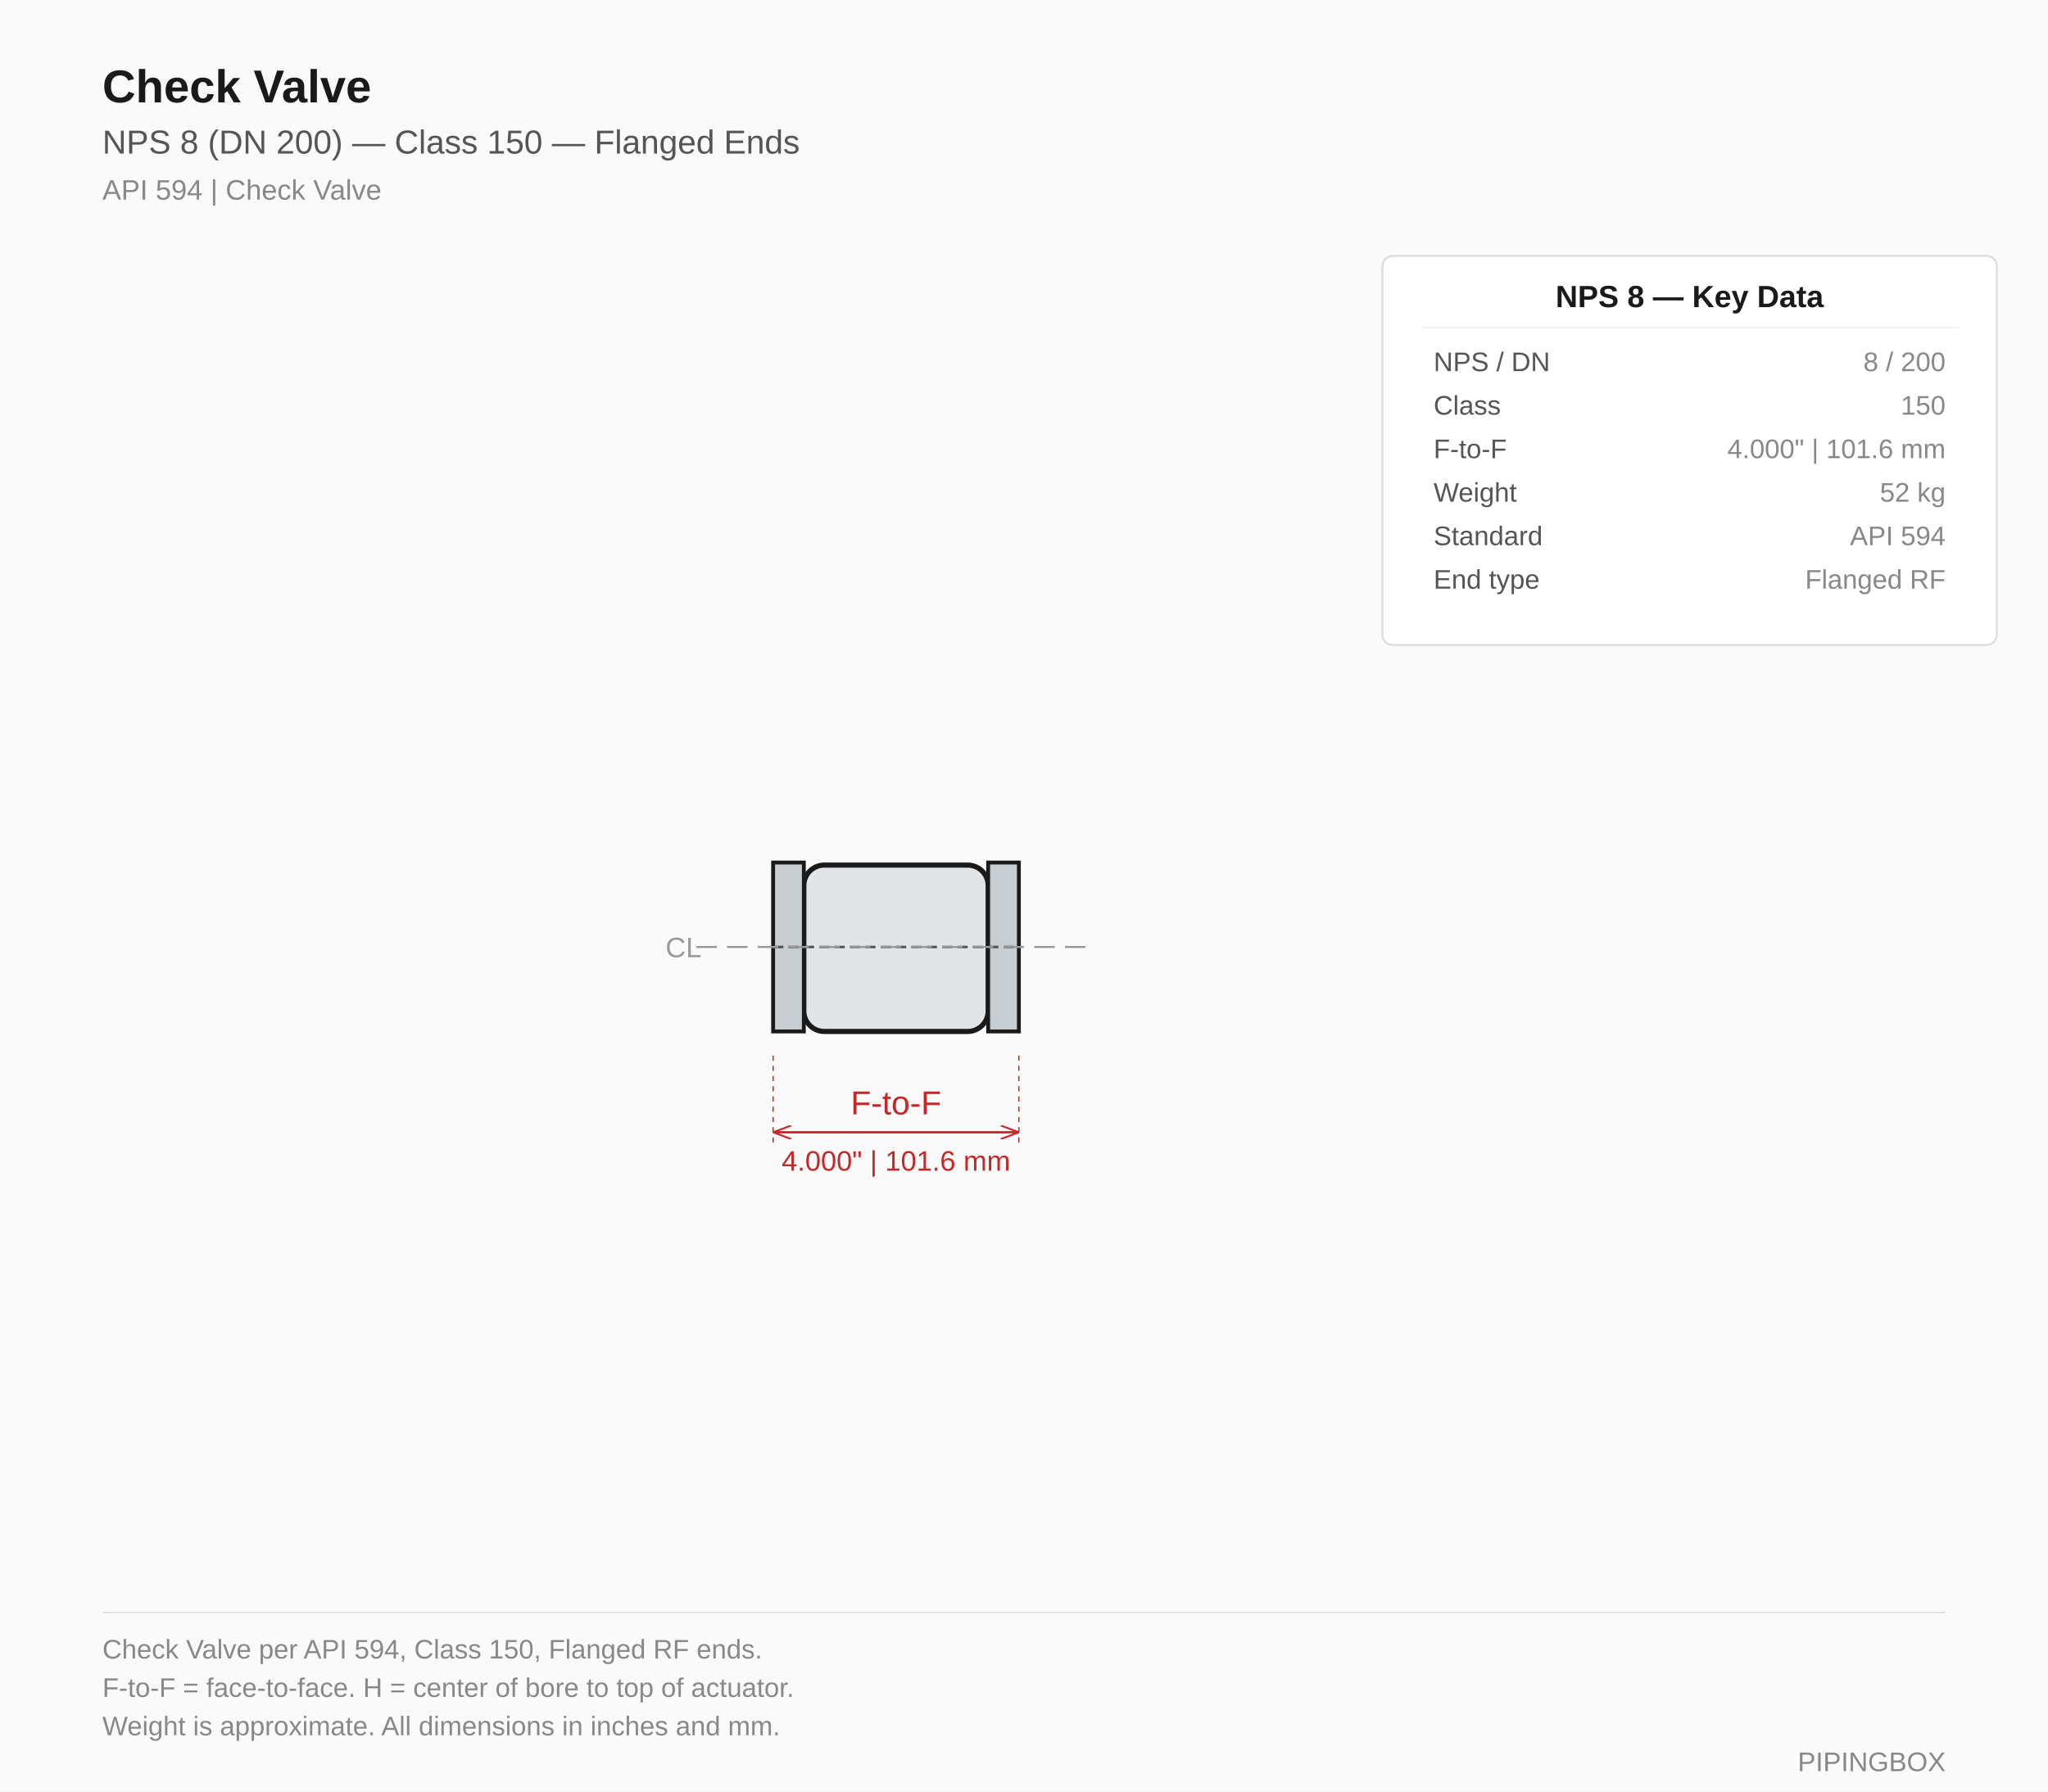
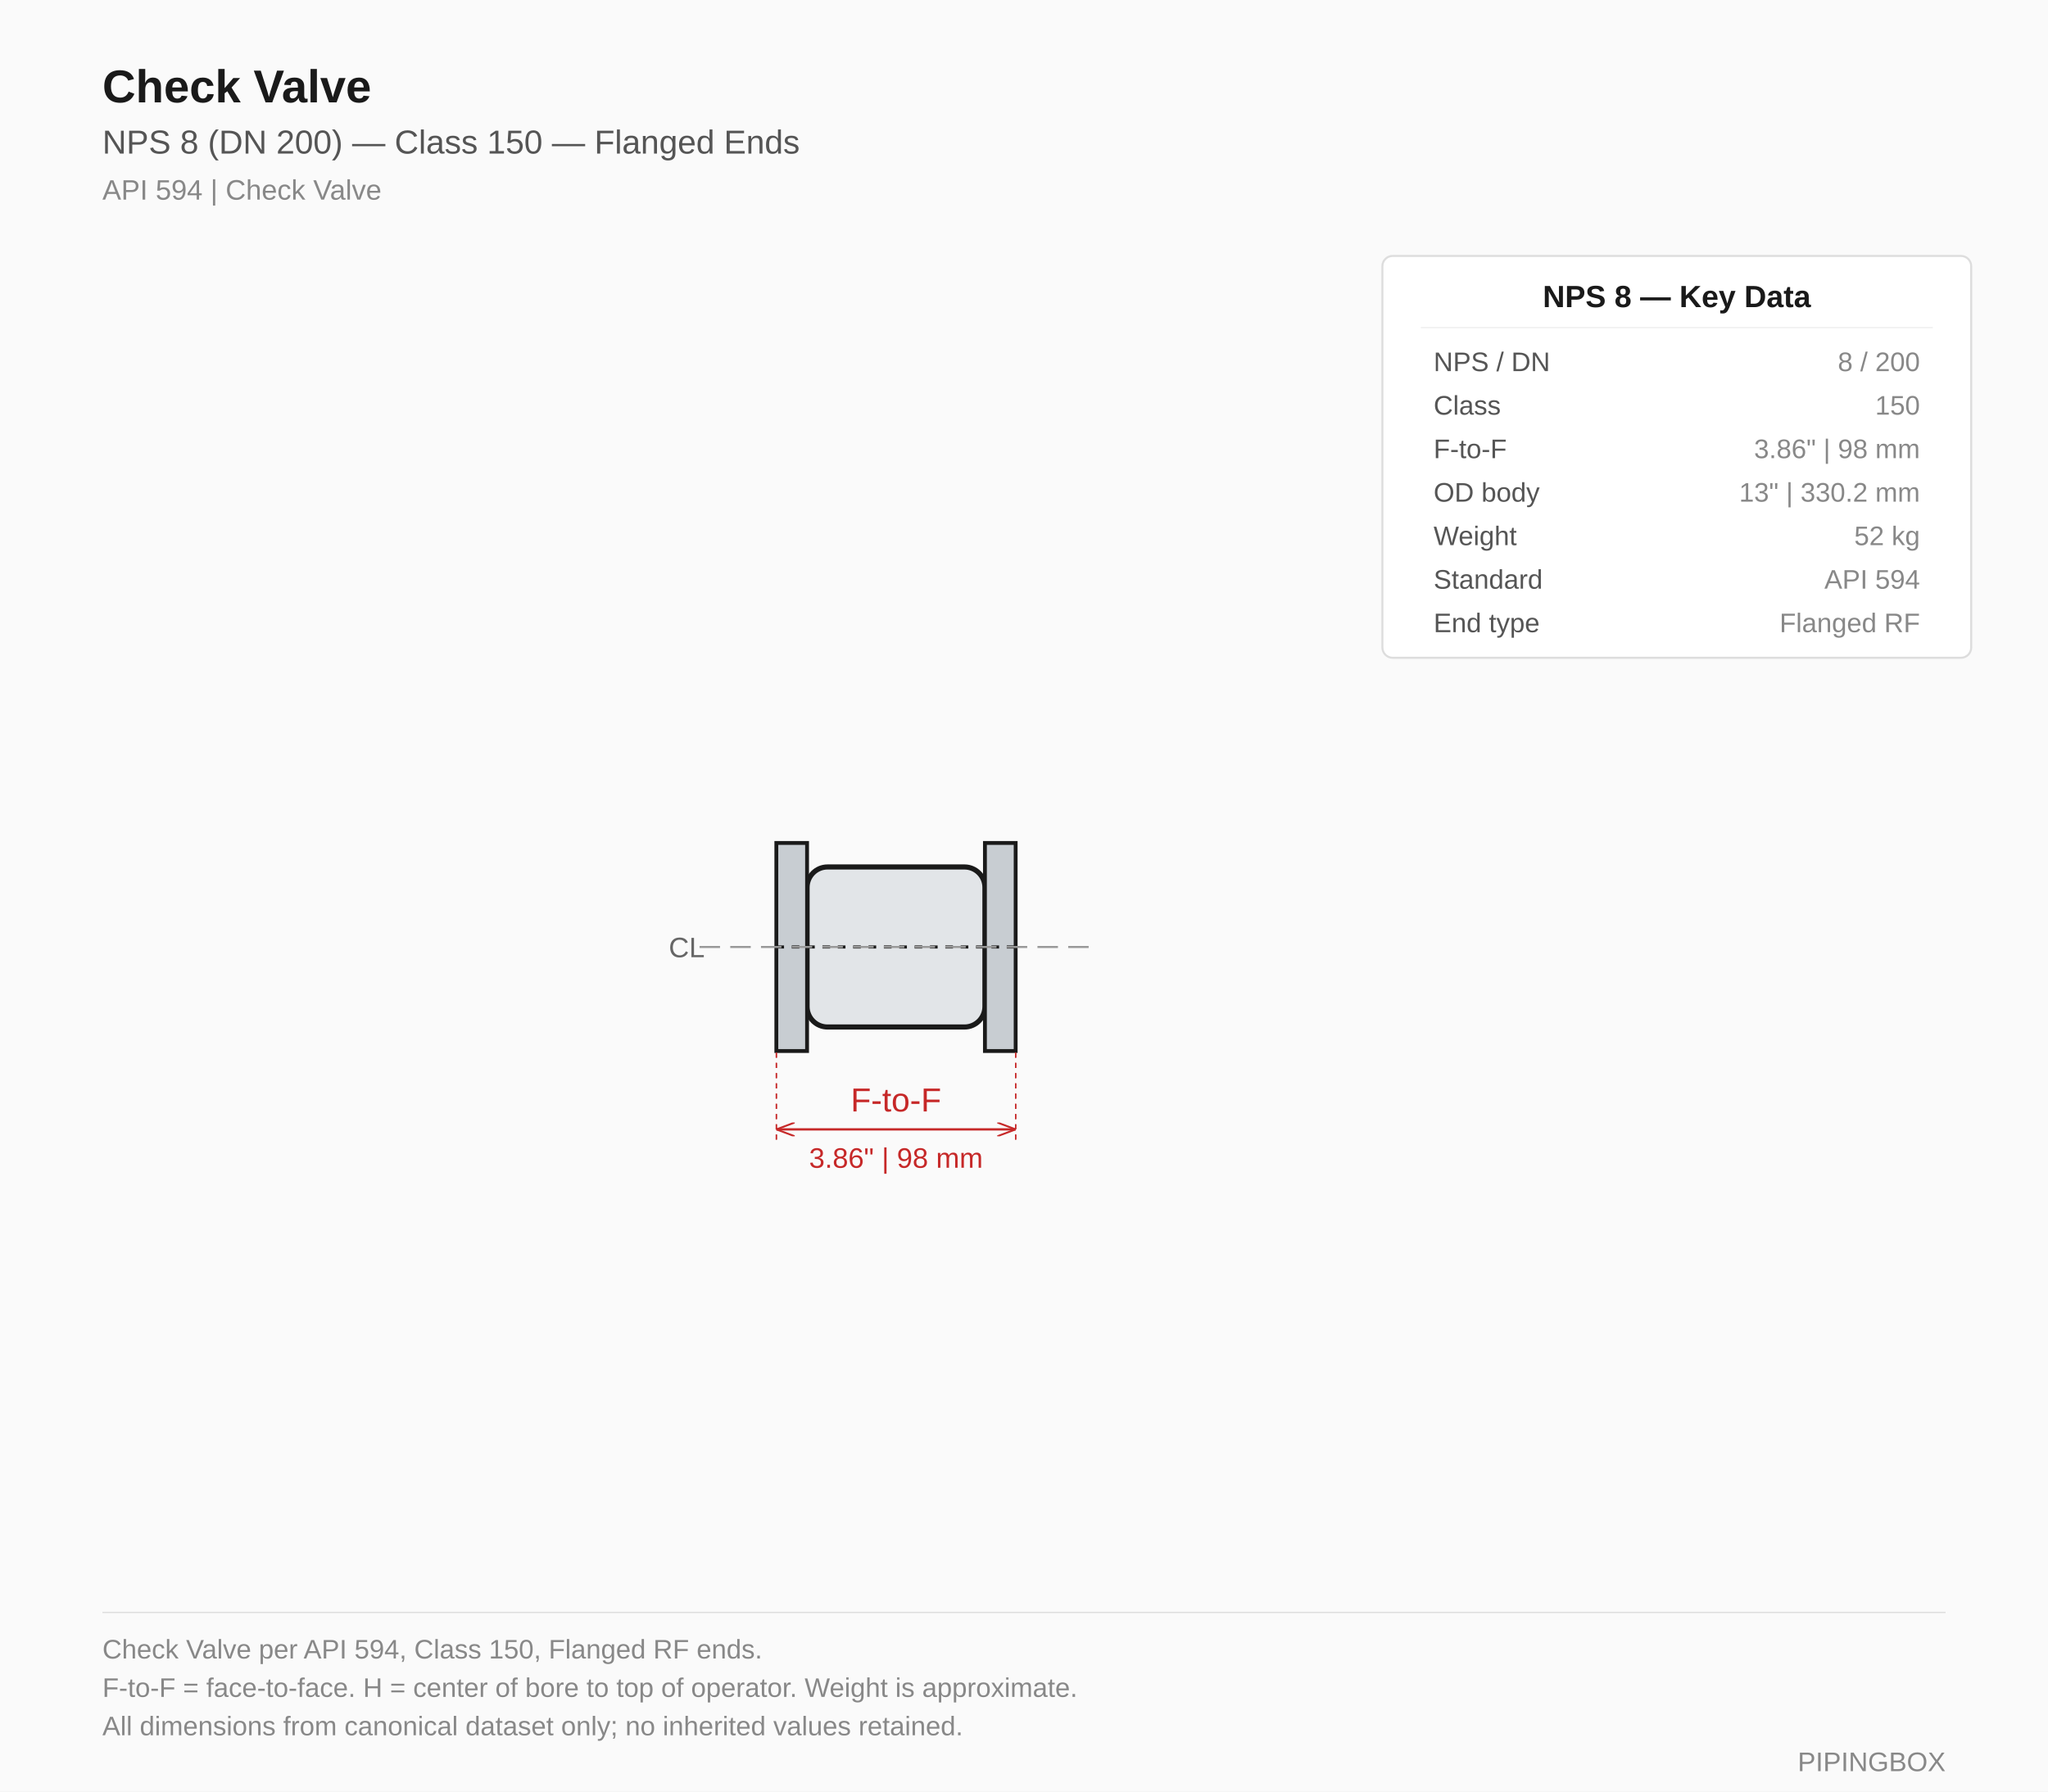
<svg xmlns="http://www.w3.org/2000/svg" viewBox="0 0 800 700" width="800" height="700">
  <defs>
    <style>
    .profile{stroke:#1a1a1a;stroke-width:2;fill:#e2e5e8}
-     .bore{stroke:#555;stroke-width:1;fill:none;stroke-dasharray:4 2}
+     .profile2{stroke:#1a1a1a;stroke-width:1.6;fill:#d0d5da}
+     .winding{stroke:#555;stroke-width:1;fill:none}
    .centerline{stroke:#999;stroke-width:.8;stroke-dasharray:8 4;fill:none}
    .dim-line{stroke:#c62828;stroke-width:.9;fill:none}
    .dim-text{font-family:'Segoe UI',Arial,sans-serif;font-size:13px;fill:#c62828;text-anchor:middle}
    .dim-sub{font-family:'Segoe UI',Arial,sans-serif;font-size:11px;fill:#c62828;text-anchor:middle}
    .title{font-family:'Segoe UI',Arial,sans-serif;font-size:18px;font-weight:600;fill:#1a1a1a}
    .subtitle{font-family:'Segoe UI',Arial,sans-serif;font-size:13px;fill:#555}
    .std-ref{font-family:'Segoe UI',Arial,sans-serif;font-size:11px;fill:#888}
    .note{font-family:'Segoe UI',Arial,sans-serif;font-size:10.5px;fill:#888}
-     .label{font-family:'Segoe UI',Arial,sans-serif;font-size:11px;fill:#999;text-anchor:middle}
+     .label{font-family:'Segoe UI',Arial,sans-serif;font-size:11px;fill:#666;text-anchor:middle}
    .tbl-hdr{font-family:'Segoe UI',Arial,sans-serif;font-size:12px;fill:#1a1a1a;font-weight:600;text-anchor:middle}
    .tbl-key{font-family:'Segoe UI',Arial,sans-serif;font-size:10.5px;fill:#555;text-anchor:start}
    .tbl-val{font-family:'Segoe UI',Arial,sans-serif;font-size:10.5px;fill:#888;text-anchor:end}
+     .bore{stroke:#1a1a1a;stroke-width:1.2;stroke-dasharray:3 3;fill:none}
  </style>
    <marker id="as" markerWidth="8" markerHeight="6" refX="0" refY="3" orient="auto">
      <path d="M8,0 L0,3 L8,6" fill="none" stroke="#c62828" stroke-width=".8" />
    </marker>
    <marker id="ae" markerWidth="8" markerHeight="6" refX="8" refY="3" orient="auto">
      <path d="M0,0 L8,3 L0,6" fill="none" stroke="#c62828" stroke-width=".8" />
    </marker>
  </defs>
  <rect width="800" height="700" fill="#fafafa" />
  <text x="40" y="40" class="title">Check Valve</text>
  <text x="40" y="60" class="subtitle">NPS 8 (DN 200) — Class 150 — Flanged Ends</text>
  <text x="40" y="78" class="std-ref">API 594 | Check Valve</text>
-   <rect x="314" y="338" width="72" height="65" rx="8" class="profile" />
-   <rect x="302" y="337" width="12" height="66" fill="#c8cdd2" stroke="#1a1a1a" stroke-width="1.5" />
-   <rect x="386" y="337" width="12" height="66" fill="#c8cdd2" stroke="#1a1a1a" stroke-width="1.5" />
-   <line x1="302" y1="370" x2="398" y2="370" class="bore" />
-   <line x1="272" y1="370" x2="428" y2="370" class="centerline" />
-   <text x="267" y="374" class="label" text-anchor="end">CL</text>
-   <line x1="302.0" y1="412.4" x2="302.0" y2="447.4" stroke="#c62828" stroke-width=".5" stroke-dasharray="2 2" />
-   <line x1="398.0" y1="412.4" x2="398.0" y2="447.4" stroke="#c62828" stroke-width=".5" stroke-dasharray="2 2" />
-   <line x1="302.0" y1="442.4" x2="398.0" y2="442.4" class="dim-line" marker-start="url(#as)" marker-end="url(#ae)" />
-   <text x="350" y="435.4" class="dim-text">F-to-F</text>
-   <text x="350" y="457.4" class="dim-sub">4.000" | 101.6 mm</text>
-   <rect x="540" y="100" width="240" height="152" rx="4" fill="white" stroke="#ddd" stroke-width=".8" />
-   <text x="660" y="120" class="tbl-hdr">NPS 8 — Key Data</text>
-   <line x1="555" y1="128" x2="765" y2="128" stroke="#eee" stroke-width=".5" />
+   <rect x="315.26" y="338.734" width="69.48" height="62.532" rx="8" class="profile" />
+   <rect x="303.26" y="329.354" width="12" height="81.292" fill="#c8cdd2" stroke="#1a1a1a" stroke-width="1.5" />
+   <rect x="384.74" y="329.354" width="12" height="81.292" fill="#c8cdd2" stroke="#1a1a1a" stroke-width="1.5" />
+   <line x1="303.26" y1="370" x2="396.74" y2="370" class="bore" />
+   <line x1="273.26" y1="370" x2="426.74" y2="370" class="centerline" />
+   <text x="268.26" y="374" class="label" text-anchor="end">CL</text>
+   <line x1="303.26" y1="411.266" x2="303.26" y2="446.266" stroke="#c62828" stroke-width=".5" stroke-dasharray="2 2" />
+   <line x1="396.74" y1="411.266" x2="396.74" y2="446.266" stroke="#c62828" stroke-width=".5" stroke-dasharray="2 2" />
+   <line x1="303.26" y1="441.266" x2="396.74" y2="441.266" class="dim-line" marker-start="url(#as)" marker-end="url(#ae)" />
+   <text x="350" y="434.266" class="dim-text">F-to-F</text>
+   <text x="350" y="456.266" class="dim-sub">3.86" | 98 mm</text>
+   <line x1="303.26" y1="411.266" x2="303.26" y2="446.266" stroke="#c62828" stroke-width=".5" stroke-dasharray="2 2" />
+   <line x1="396.74" y1="411.266" x2="396.74" y2="446.266" stroke="#c62828" stroke-width=".5" stroke-dasharray="2 2" />
+   <rect x="540" y="100" width="230" height="157" rx="4" fill="white" stroke="#ddd" stroke-width=".8" />
+   <text x="655" y="120" class="tbl-hdr">NPS 8 — Key Data</text>
+   <line x1="555" y1="128" x2="755" y2="128" stroke="#eee" stroke-width=".5" />
  <text x="560" y="145" class="tbl-key">NPS / DN</text>
-   <text x="760" y="145" class="tbl-val">8 / 200</text>
+   <text x="750" y="145" class="tbl-val">8 / 200</text>
  <text x="560" y="162" class="tbl-key">Class</text>
-   <text x="760" y="162" class="tbl-val">150</text>
+   <text x="750" y="162" class="tbl-val">150</text>
  <text x="560" y="179" class="tbl-key">F-to-F</text>
-   <text x="760" y="179" class="tbl-val">4.000" | 101.6 mm</text>
-   <text x="560" y="196" class="tbl-key">Weight</text>
-   <text x="760" y="196" class="tbl-val">52 kg</text>
-   <text x="560" y="213" class="tbl-key">Standard</text>
-   <text x="760" y="213" class="tbl-val">API 594</text>
-   <text x="560" y="230" class="tbl-key">End type</text>
-   <text x="760" y="230" class="tbl-val">Flanged RF</text>
+   <text x="750" y="179" class="tbl-val">3.86" | 98 mm</text>
+   <text x="560" y="196" class="tbl-key">OD body</text>
+   <text x="750" y="196" class="tbl-val">13" | 330.2 mm</text>
+   <text x="560" y="213" class="tbl-key">Weight</text>
+   <text x="750" y="213" class="tbl-val">52 kg</text>
+   <text x="560" y="230" class="tbl-key">Standard</text>
+   <text x="750" y="230" class="tbl-val">API 594</text>
+   <text x="560" y="247" class="tbl-key">End type</text>
+   <text x="750" y="247" class="tbl-val">Flanged RF</text>
  <line x1="40" y1="630" x2="760" y2="630" stroke="#ddd" stroke-width=".5" />
  <text x="40" y="648" class="note">Check Valve per API 594, Class 150, Flanged RF ends.</text>
-   <text x="40" y="663" class="note">F-to-F = face-to-face. H = center of bore to top of actuator.</text>
-   <text x="40" y="678" class="note">Weight is approximate. All dimensions in inches and mm.</text>
+   <text x="40" y="663" class="note">F-to-F = face-to-face. H = center of bore to top of operator. Weight is approximate.</text>
+   <text x="40" y="678" class="note">All dimensions from canonical dataset only; no inherited values retained.</text>
  <text x="760" y="692" class="note" text-anchor="end" fill="#ccc">PIPINGBOX</text>
</svg>
